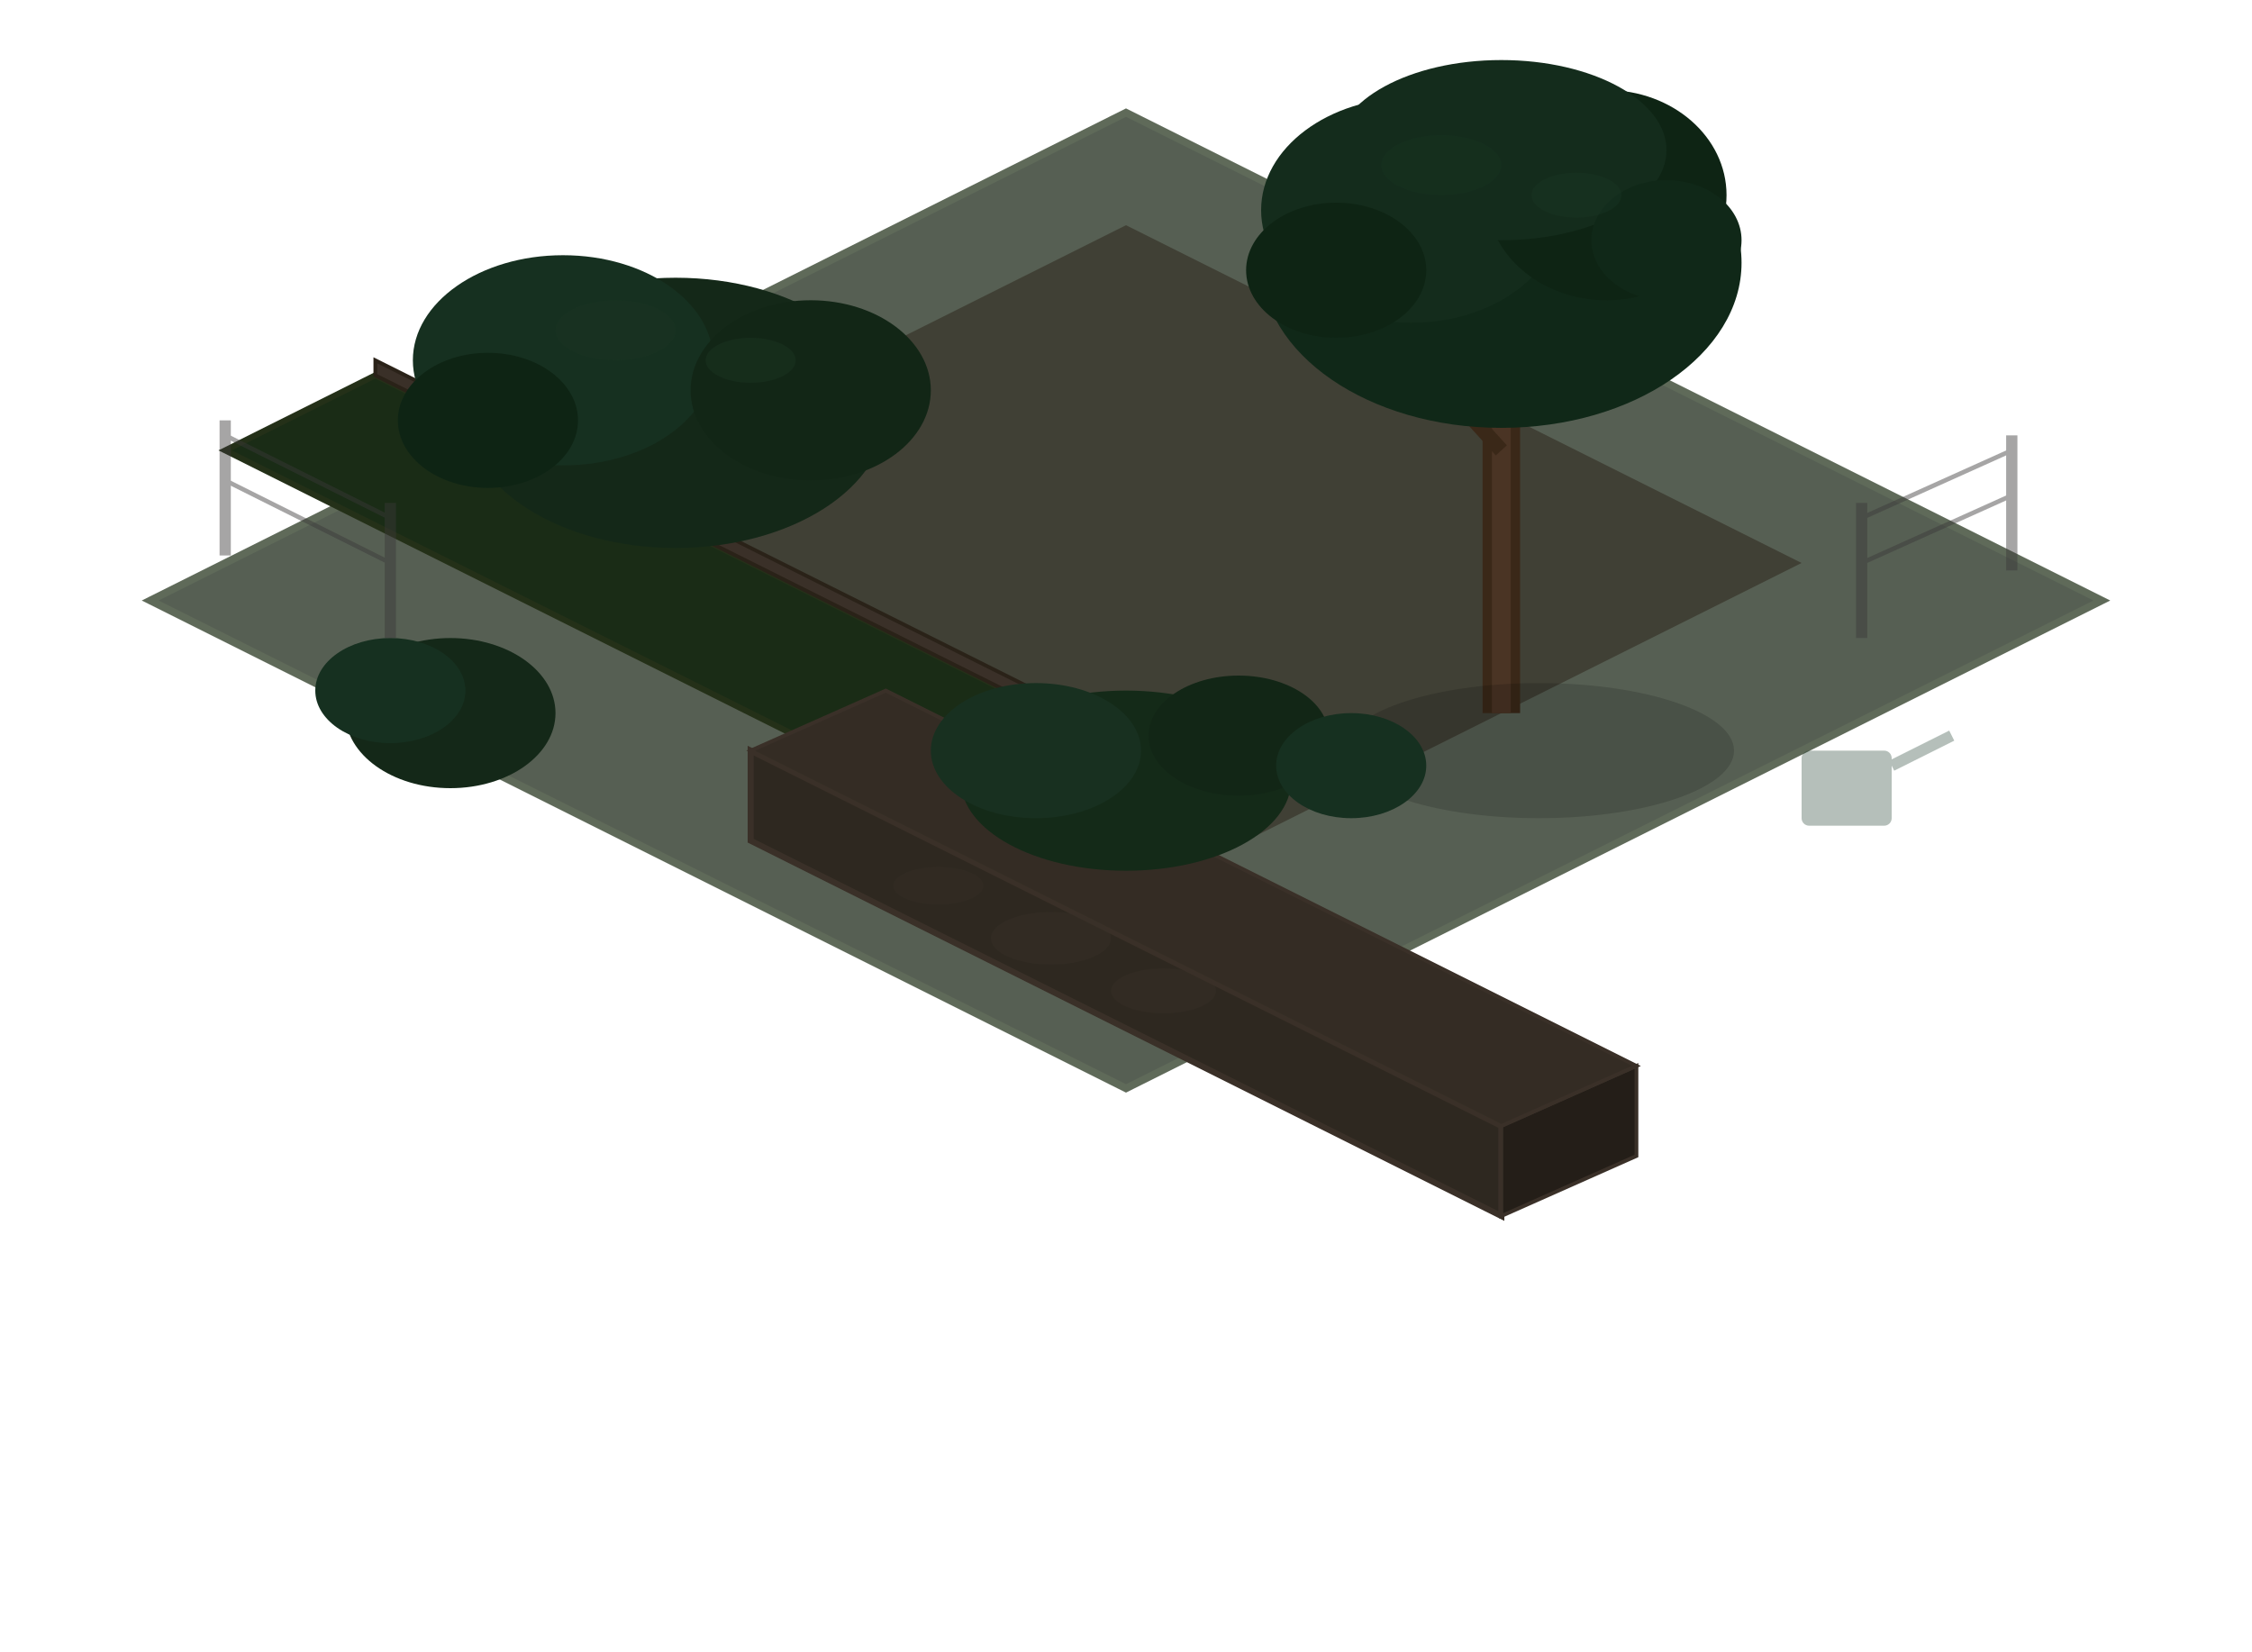
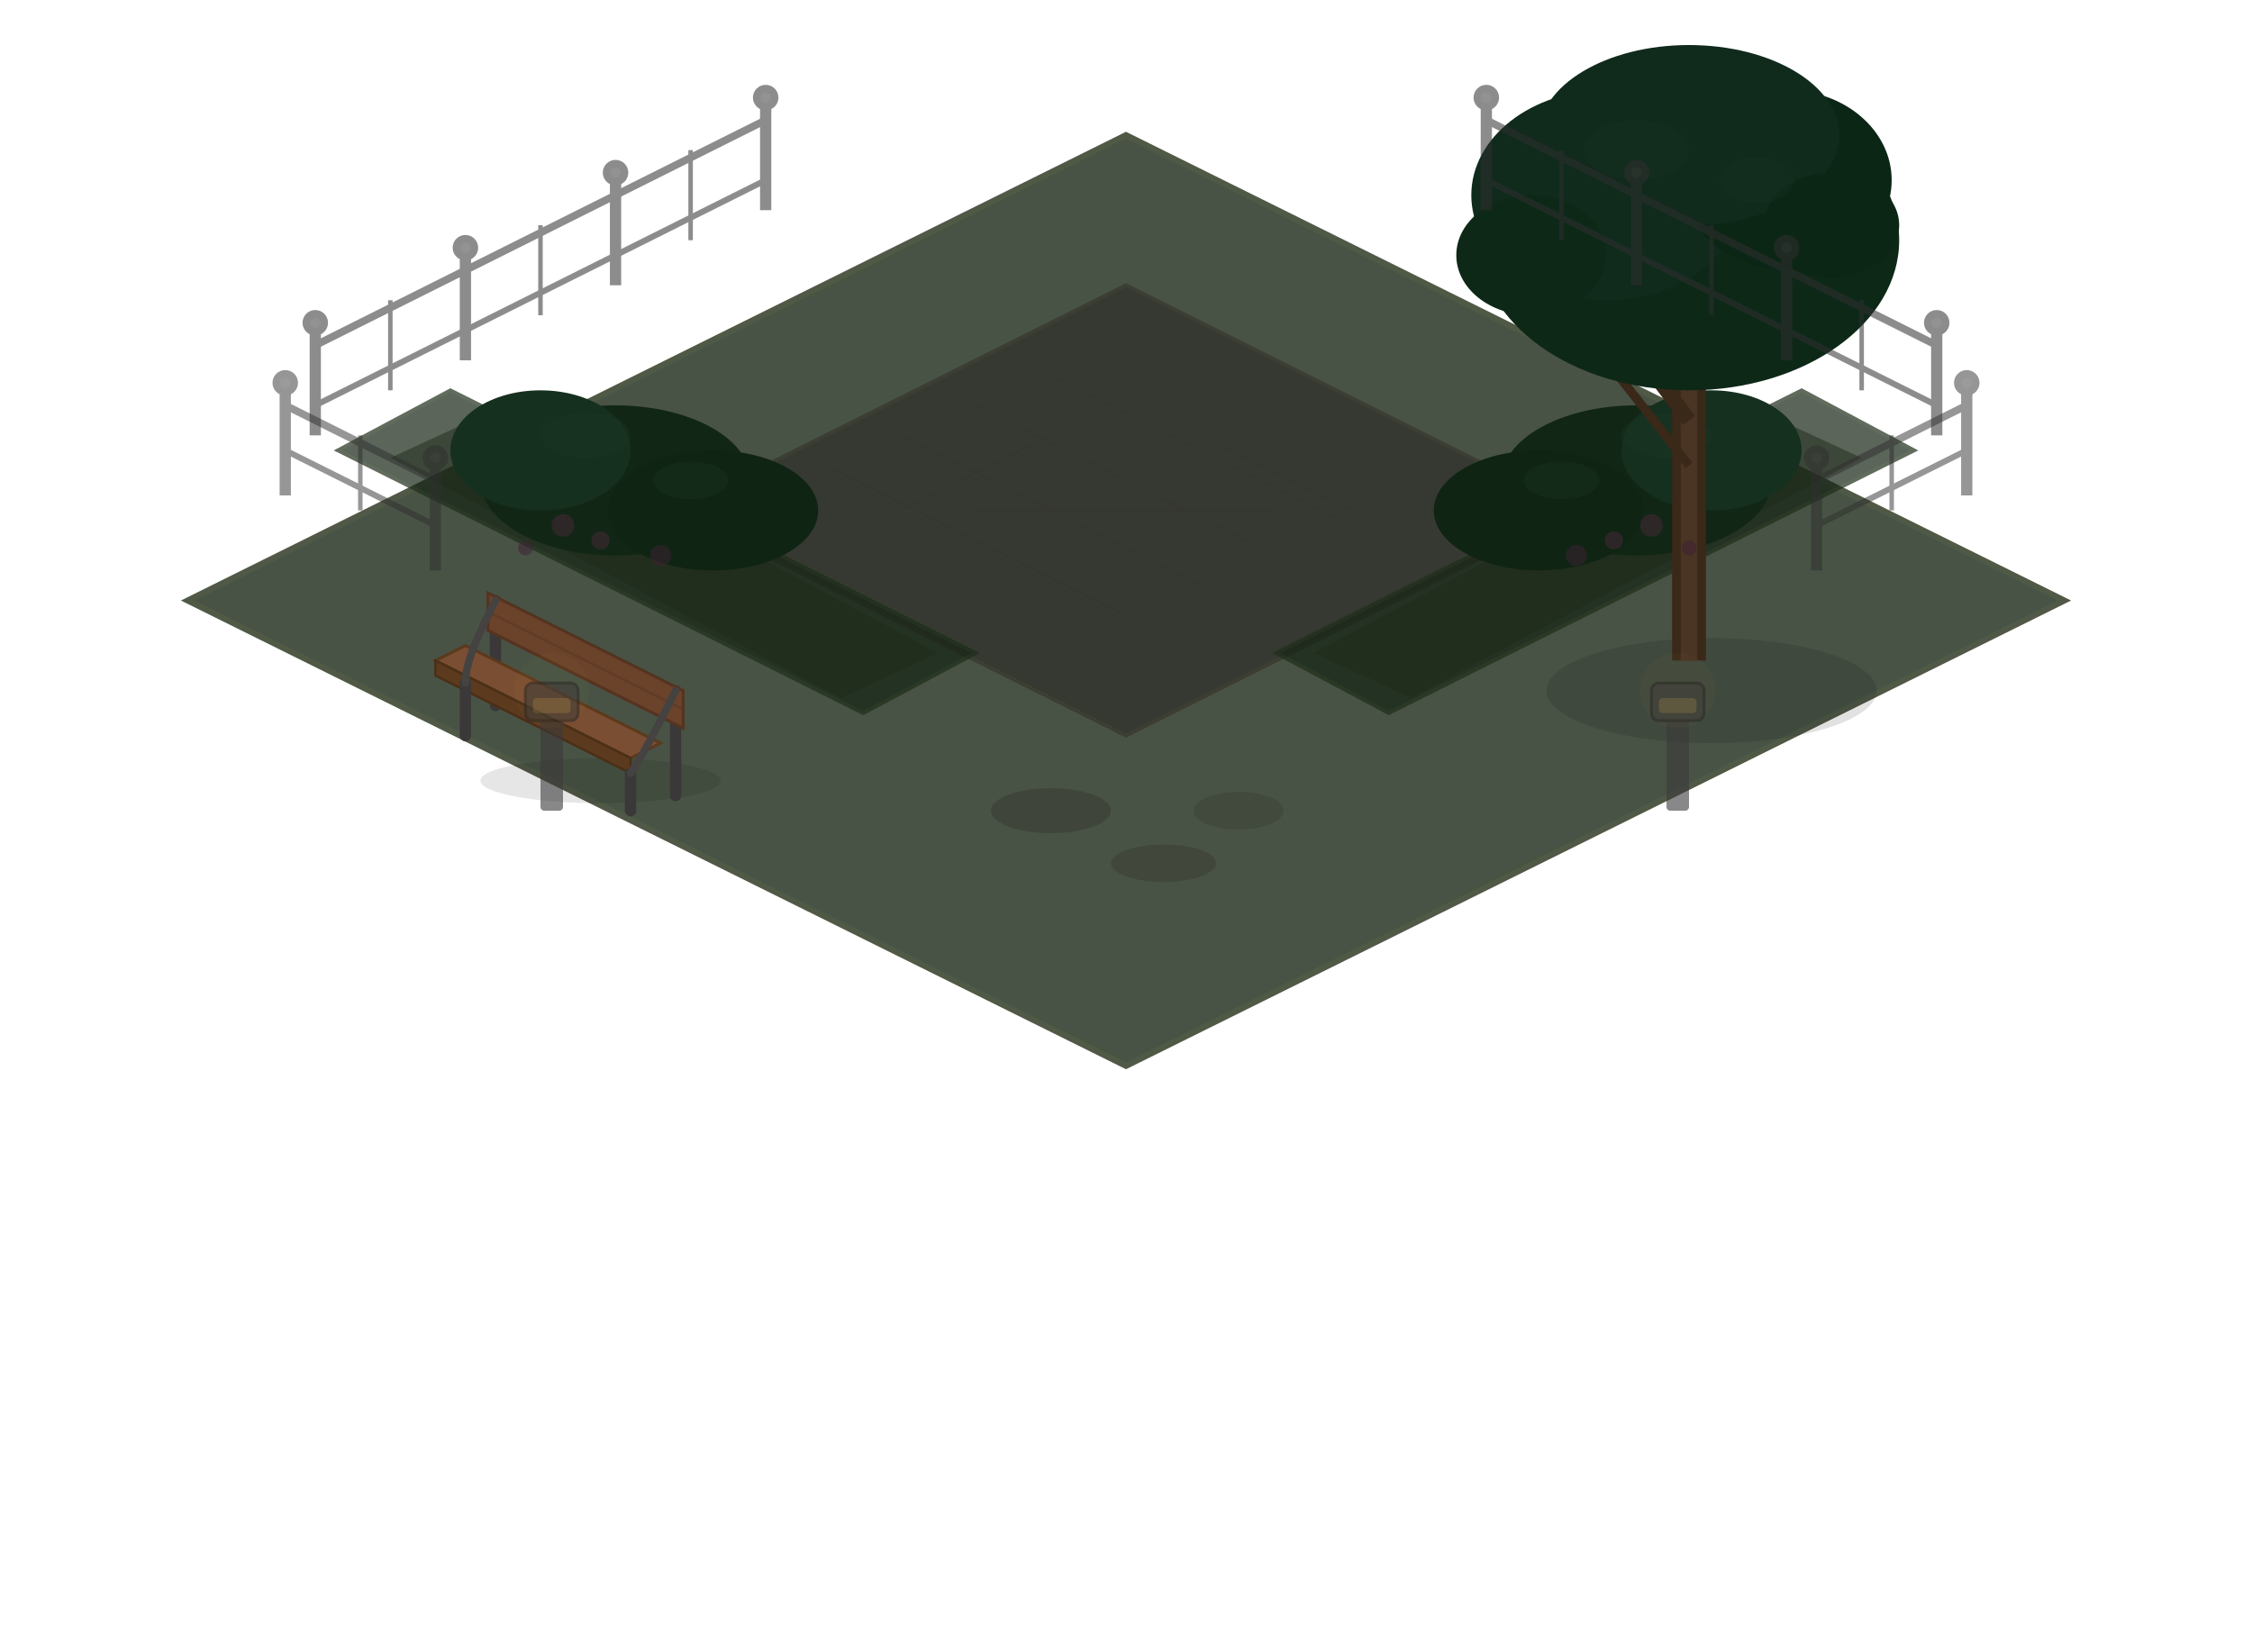
<svg xmlns="http://www.w3.org/2000/svg" viewBox="0 0 300 220">
-   <polygon points="150,15 280,80 150,145 20,80" fill="#1e2a1a" stroke="#2a3822" stroke-width="1" opacity="0.75" />
-   <polygon points="150,30 240,75 150,120 60,75" fill="#2a2218" opacity="0.5" />
-   <polygon points="50,50 140,95 120,105 30,60" fill="#1a2c16" stroke="#243018" stroke-width="0.8" />
-   <polygon points="50,48 140,93 140,95 50,50" fill="#3a3028" stroke="#2a2218" stroke-width="0.5" />
-   <ellipse cx="90" cy="55" rx="28" ry="18" fill="#142818" />
-   <ellipse cx="75" cy="48" rx="20" ry="14" fill="#163020" />
-   <ellipse cx="108" cy="52" rx="16" ry="12" fill="#122616" />
-   <ellipse cx="65" cy="56" rx="12" ry="9" fill="#0e2414" />
-   <ellipse cx="82" cy="44" rx="8" ry="4" fill="#1a3422" opacity="0.45" />
-   <ellipse cx="100" cy="48" rx="6" ry="3" fill="#1e3826" opacity="0.35" />
-   <line x1="200" y1="95" x2="200" y2="45" stroke="#3a2818" stroke-width="5" />
-   <line x1="200" y1="95" x2="200" y2="45" stroke="#4a3424" stroke-width="2.5" />
-   <line x1="200" y1="60" x2="180" y2="38" stroke="#3a2818" stroke-width="2" />
-   <line x1="200" y1="55" x2="220" y2="35" stroke="#3a2818" stroke-width="1.5" />
-   <ellipse cx="200" cy="35" rx="32" ry="22" fill="#102818" />
-   <ellipse cx="188" cy="28" rx="20" ry="15" fill="#142c1c" />
-   <ellipse cx="214" cy="26" rx="16" ry="14" fill="#0e2414" />
-   <ellipse cx="200" cy="20" rx="22" ry="12" fill="#142c1c" />
-   <ellipse cx="178" cy="36" rx="12" ry="9" fill="#0e2414" />
-   <ellipse cx="222" cy="32" rx="10" ry="8" fill="#102818" />
-   <ellipse cx="192" cy="22" rx="8" ry="4" fill="#163220" opacity="0.45" />
-   <ellipse cx="210" cy="26" rx="6" ry="3" fill="#1a3624" opacity="0.35" />
-   <ellipse cx="205" cy="100" rx="26" ry="9" fill="rgba(0,0,0,0.15)" />
-   <polygon points="100,100 200,150 200,162 100,112" fill="#2e2820" stroke="#3a3028" stroke-width="0.8" />
-   <polygon points="200,150 218,142 218,154 200,162" fill="#241e18" stroke="#3a3028" stroke-width="0.5" />
-   <polygon points="100,100 200,150 218,142 118,92" fill="#342c24" stroke="#3a3028" stroke-width="0.5" />
-   <ellipse cx="150" cy="104" rx="22" ry="12" fill="#142a18" />
-   <ellipse cx="138" cy="100" rx="14" ry="9" fill="#183020" />
-   <ellipse cx="165" cy="98" rx="12" ry="8" fill="#122616" />
-   <ellipse cx="180" cy="102" rx="10" ry="7" fill="#163020" />
-   <ellipse cx="60" cy="95" rx="14" ry="10" fill="#142818" />
-   <ellipse cx="52" cy="92" rx="10" ry="7" fill="#163020" />
-   <g stroke="#3a3838" fill="none" opacity="0.45">
-     <line x1="30" y1="74" x2="30" y2="56" stroke-width="1.5" />
-     <line x1="52" y1="85" x2="52" y2="67" stroke-width="1.5" />
-     <line x1="30" y1="58" x2="52" y2="69" stroke-width="0.6" />
-     <line x1="30" y1="64" x2="52" y2="75" stroke-width="0.6" />
-     <line x1="248" y1="85" x2="248" y2="67" stroke-width="1.5" />
-     <line x1="268" y1="76" x2="268" y2="58" stroke-width="1.5" />
-     <line x1="248" y1="69" x2="268" y2="60" stroke-width="0.6" />
-     <line x1="248" y1="75" x2="268" y2="66" stroke-width="0.6" />
+   <polygon points="150,18 275,80 150,142 25,80" fill="#1a2816" stroke="#243018" stroke-width="0.8" opacity="0.8" />
+   <polygon points="150,38 210,68 150,98 90,68" fill="#2a2824" stroke="#343028" stroke-width="0.5" opacity="0.6" />
+   <g stroke="#343028" stroke-width="0.3" opacity="0.3">
+     <line x1="110" y1="62" x2="150" y2="82" />
+     <line x1="120" y1="58" x2="160" y2="78" />
+     <line x1="130" y1="54" x2="170" y2="74" />
+     <line x1="140" y1="50" x2="180" y2="70" />
+     <line x1="130" y1="68" x2="170" y2="68" />
+     <line x1="120" y1="68" x2="140" y2="58" />
+     <line x1="160" y1="58" x2="180" y2="68" />
  </g>
-   <ellipse cx="140" cy="125" rx="8" ry="3.5" fill="#383028" opacity="0.4" />
-   <ellipse cx="155" cy="132" rx="7" ry="3" fill="#383028" opacity="0.35" />
-   <ellipse cx="125" cy="118" rx="6" ry="2.5" fill="#383028" opacity="0.3" />
-   <g opacity="0.35">
-     <rect x="240" y="100" width="12" height="10" rx="1" fill="#2a4838" />
-     <line x1="252" y1="102" x2="260" y2="98" stroke="#2a4838" stroke-width="1.5" />
+   <polygon points="60,52 130,87 115,95 45,60" fill="#162414" stroke="#1e2e18" stroke-width="0.5" opacity="0.7" />
+   <polygon points="65,55 125,87 112,93 52,61" fill="#1e2a18" opacity="0.5" />
+   <polygon points="170,87 240,52 255,60 185,95" fill="#162414" stroke="#1e2e18" stroke-width="0.5" opacity="0.7" />
+   <polygon points="175,87 235,55 248,61 188,93" fill="#1e2a18" opacity="0.5" />
+   <ellipse cx="82" cy="64" rx="18" ry="10" fill="#122616" />
+   <ellipse cx="72" cy="60" rx="12" ry="8" fill="#163020" />
+   <ellipse cx="95" cy="68" rx="14" ry="8" fill="#102414" />
+   <ellipse cx="78" cy="58" rx="6" ry="3" fill="#1a3422" opacity="0.4" />
+   <ellipse cx="92" cy="64" rx="5" ry="2.5" fill="#1e3826" opacity="0.3" />
+   <ellipse cx="218" cy="64" rx="18" ry="10" fill="#122616" />
+   <ellipse cx="228" cy="60" rx="12" ry="8" fill="#163020" />
+   <ellipse cx="205" cy="68" rx="14" ry="8" fill="#102414" />
+   <ellipse cx="222" cy="58" rx="6" ry="3" fill="#1a3422" opacity="0.4" />
+   <ellipse cx="208" cy="64" rx="5" ry="2.5" fill="#1e3826" opacity="0.3" />
+   <ellipse cx="228" cy="92" rx="22" ry="7" fill="rgba(0,0,0,0.12)" />
+   <line x1="225" y1="88" x2="225" y2="42" stroke="#3a2818" stroke-width="4.5" />
+   <line x1="225" y1="88" x2="225" y2="42" stroke="#4a3424" stroke-width="2.2" />
+   <line x1="225" y1="56" x2="210" y2="36" stroke="#3a2818" stroke-width="2" />
+   <line x1="225" y1="50" x2="242" y2="32" stroke="#3a2818" stroke-width="1.5" />
+   <line x1="225" y1="62" x2="214" y2="48" stroke="#3a2818" stroke-width="1.2" />
+   <ellipse cx="225" cy="32" rx="28" ry="20" fill="#0e2818" />
+   <ellipse cx="214" cy="26" rx="18" ry="14" fill="#102a1c" />
+   <ellipse cx="238" cy="24" rx="14" ry="12" fill="#0c2616" />
+   <ellipse cx="225" cy="18" rx="20" ry="12" fill="#102a1c" />
+   <ellipse cx="204" cy="34" rx="10" ry="8" fill="#0e2818" />
+   <ellipse cx="244" cy="30" rx="9" ry="7" fill="#0c2616" />
+   <ellipse cx="218" cy="20" rx="7" ry="4" fill="#143020" opacity="0.45" />
+   <ellipse cx="234" cy="24" rx="5" ry="3" fill="#163222" opacity="0.35" />
+   <g transform="translate(62, 78)">
+     <ellipse cx="18" cy="26" rx="16" ry="3" fill="rgba(0,0,0,0.1)" />
+     <g stroke="#3a3838" stroke-width="1.5" stroke-linecap="round">
+       <line x1="4" y1="2" x2="4" y2="16" />
+       <line x1="28" y1="14" x2="28" y2="28" />
+     </g>
+     <polygon points="3,1 29,14 29,19 3,6" fill="#6b422a" stroke="#553420" stroke-width="0.4" />
+     <line x1="3" y1="3.5" x2="29" y2="16.5" stroke="#553420" stroke-width="0.3" opacity="0.5" />
+     <polygon points="0,8 26,21 22,23 -4,10" fill="#7a4e32" stroke="#5c3a1e" stroke-width="0.4" />
+     <polygon points="-4,10 22,23 22,25 -4,12" fill="#5c3a1e" stroke="#4a2e16" stroke-width="0.3" />
+     <g stroke="#3a3838" stroke-width="1.5" stroke-linecap="round">
+       <line x1="0" y1="13" x2="0" y2="20" />
+       <line x1="22" y1="25" x2="22" y2="30" />
+     </g>
+     <path d="M4,2 C2,6 0,10 0,13" fill="none" stroke="#454242" stroke-width="1" stroke-linecap="round" />
+     <path d="M28,14 C26,18 24,22 22,25" fill="none" stroke="#454242" stroke-width="1" stroke-linecap="round" />
+   </g>
+   <g stroke="#2e2e2e" fill="none" opacity="0.55">
+     <line x1="42" y1="58" x2="42" y2="44" stroke-width="1.5" />
+     <line x1="62" y1="48" x2="62" y2="34" stroke-width="1.5" />
+     <line x1="82" y1="38" x2="82" y2="24" stroke-width="1.5" />
+     <line x1="102" y1="28" x2="102" y2="14" stroke-width="1.5" />
+     <line x1="42" y1="46" x2="102" y2="16" stroke-width="1" />
+     <line x1="42" y1="54" x2="102" y2="24" stroke-width="0.8" />
+     <line x1="52" y1="52" x2="52" y2="40" stroke-width="0.6" />
+     <line x1="72" y1="42" x2="72" y2="30" stroke-width="0.6" />
+     <line x1="92" y1="32" x2="92" y2="20" stroke-width="0.6" />
+     <circle cx="42" cy="43" r="1.2" fill="#3a3838" />
+     <circle cx="62" cy="33" r="1.2" fill="#3a3838" />
+     <circle cx="82" cy="23" r="1.2" fill="#3a3838" />
+     <circle cx="102" cy="13" r="1.2" fill="#3a3838" />
+   </g>
+   <g stroke="#2e2e2e" fill="none" opacity="0.55">
+     <line x1="198" y1="28" x2="198" y2="14" stroke-width="1.5" />
+     <line x1="218" y1="38" x2="218" y2="24" stroke-width="1.5" />
+     <line x1="238" y1="48" x2="238" y2="34" stroke-width="1.5" />
+     <line x1="258" y1="58" x2="258" y2="44" stroke-width="1.5" />
+     <line x1="198" y1="16" x2="258" y2="46" stroke-width="1" />
+     <line x1="198" y1="24" x2="258" y2="54" stroke-width="0.8" />
+     <line x1="208" y1="20" x2="208" y2="32" stroke-width="0.6" />
+     <line x1="228" y1="30" x2="228" y2="42" stroke-width="0.6" />
+     <line x1="248" y1="40" x2="248" y2="52" stroke-width="0.6" />
+     <circle cx="198" cy="13" r="1.2" fill="#3a3838" />
+     <circle cx="218" cy="23" r="1.2" fill="#3a3838" />
+     <circle cx="238" cy="33" r="1.2" fill="#3a3838" />
+     <circle cx="258" cy="43" r="1.2" fill="#3a3838" />
+   </g>
+   <g stroke="#2e2e2e" fill="none" opacity="0.5">
+     <line x1="38" y1="66" x2="38" y2="52" stroke-width="1.5" />
+     <line x1="58" y1="76" x2="58" y2="62" stroke-width="1.5" />
+     <line x1="38" y1="54" x2="58" y2="64" stroke-width="1" />
+     <line x1="38" y1="60" x2="58" y2="70" stroke-width="0.8" />
+     <line x1="48" y1="58" x2="48" y2="68" stroke-width="0.6" />
+     <circle cx="38" cy="51" r="1.2" fill="#3a3838" />
+     <circle cx="58" cy="61" r="1.2" fill="#3a3838" />
+   </g>
+   <g stroke="#2e2e2e" fill="none" opacity="0.5">
+     <line x1="242" y1="76" x2="242" y2="62" stroke-width="1.5" />
+     <line x1="262" y1="66" x2="262" y2="52" stroke-width="1.5" />
+     <line x1="242" y1="64" x2="262" y2="54" stroke-width="1" />
+     <line x1="242" y1="70" x2="262" y2="60" stroke-width="0.8" />
+     <line x1="252" y1="68" x2="252" y2="58" stroke-width="0.6" />
+     <circle cx="242" cy="61" r="1.2" fill="#3a3838" />
+     <circle cx="262" cy="51" r="1.2" fill="#3a3838" />
+   </g>
+   <g opacity="0.6">
+     <rect x="72" y="94" width="3" height="14" fill="#3a3838" rx="0.5" />
+     <rect x="70" y="91" width="7" height="5" rx="1" fill="#3a3838" stroke="#252525" stroke-width="0.4" />
+     <rect x="71" y="93" width="5" height="2" rx="0.5" fill="#c8a84c" opacity="0.35" />
+     <circle cx="73.5" cy="92" r="5" fill="rgba(200,168,76,0.06)" />
+   </g>
+   <g opacity="0.6">
+     <rect x="222" y="94" width="3" height="14" fill="#3a3838" rx="0.5" />
+     <rect x="220" y="91" width="7" height="5" rx="1" fill="#3a3838" stroke="#252525" stroke-width="0.4" />
+     <rect x="221" y="93" width="5" height="2" rx="0.5" fill="#c8a84c" opacity="0.35" />
+     <circle cx="223.5" cy="92" r="5" fill="rgba(200,168,76,0.06)" />
+   </g>
+   <ellipse cx="140" cy="108" rx="8" ry="3" fill="#2e2a24" opacity="0.35" />
+   <ellipse cx="155" cy="115" rx="7" ry="2.5" fill="#2e2a24" opacity="0.3" />
+   <ellipse cx="165" cy="108" rx="6" ry="2.5" fill="#2e2a24" opacity="0.25" />
+   <g opacity="0.5">
+     <circle cx="75" cy="70" r="1.5" fill="#4a2838" />
+     <circle cx="80" cy="72" r="1.2" fill="#4a2838" />
+     <circle cx="88" cy="74" r="1.4" fill="#3e2034" />
+     <circle cx="70" cy="73" r="1" fill="#3e2034" />
+   </g>
+   <g opacity="0.5">
+     <circle cx="220" cy="70" r="1.5" fill="#4a2838" />
+     <circle cx="215" cy="72" r="1.2" fill="#4a2838" />
+     <circle cx="210" cy="74" r="1.4" fill="#3e2034" />
+     <circle cx="225" cy="73" r="1" fill="#3e2034" />
  </g>
</svg>
